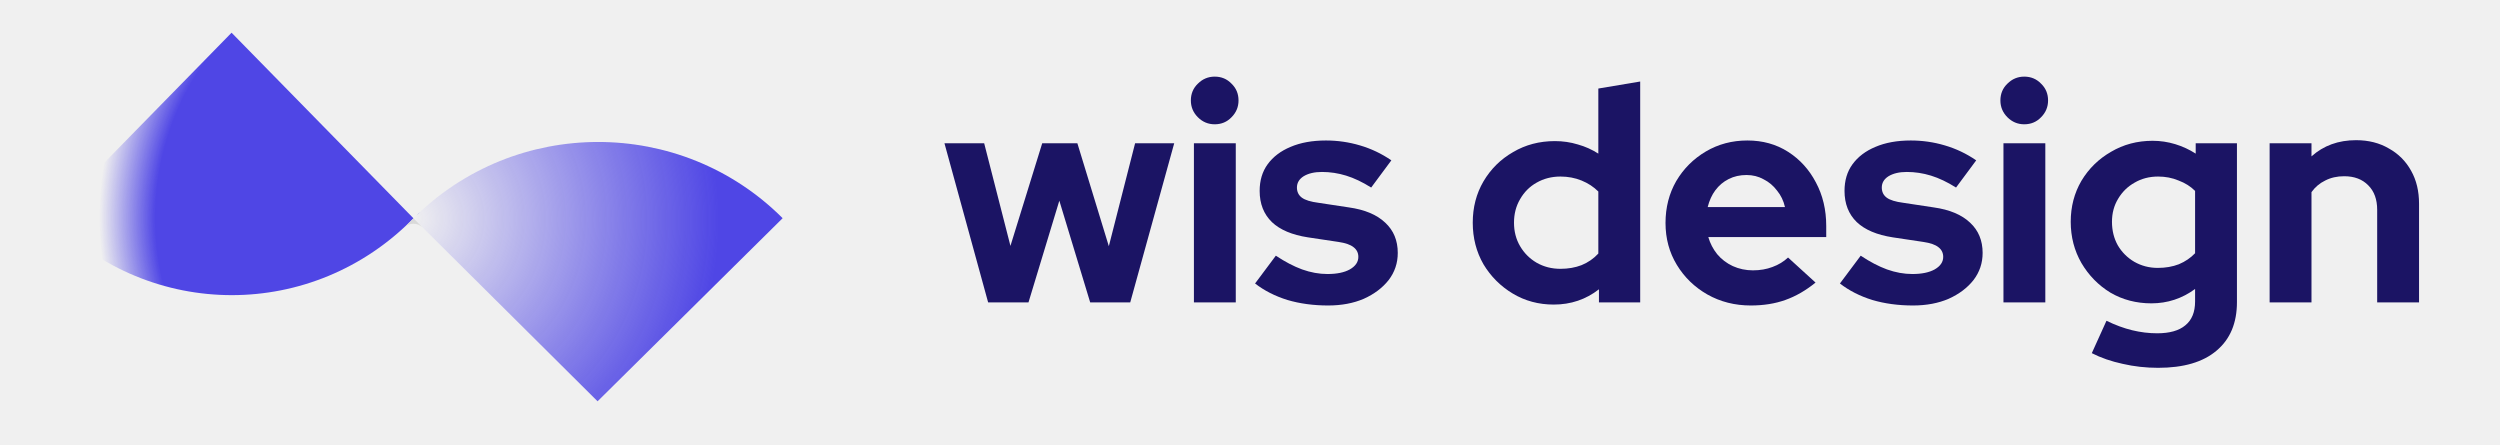
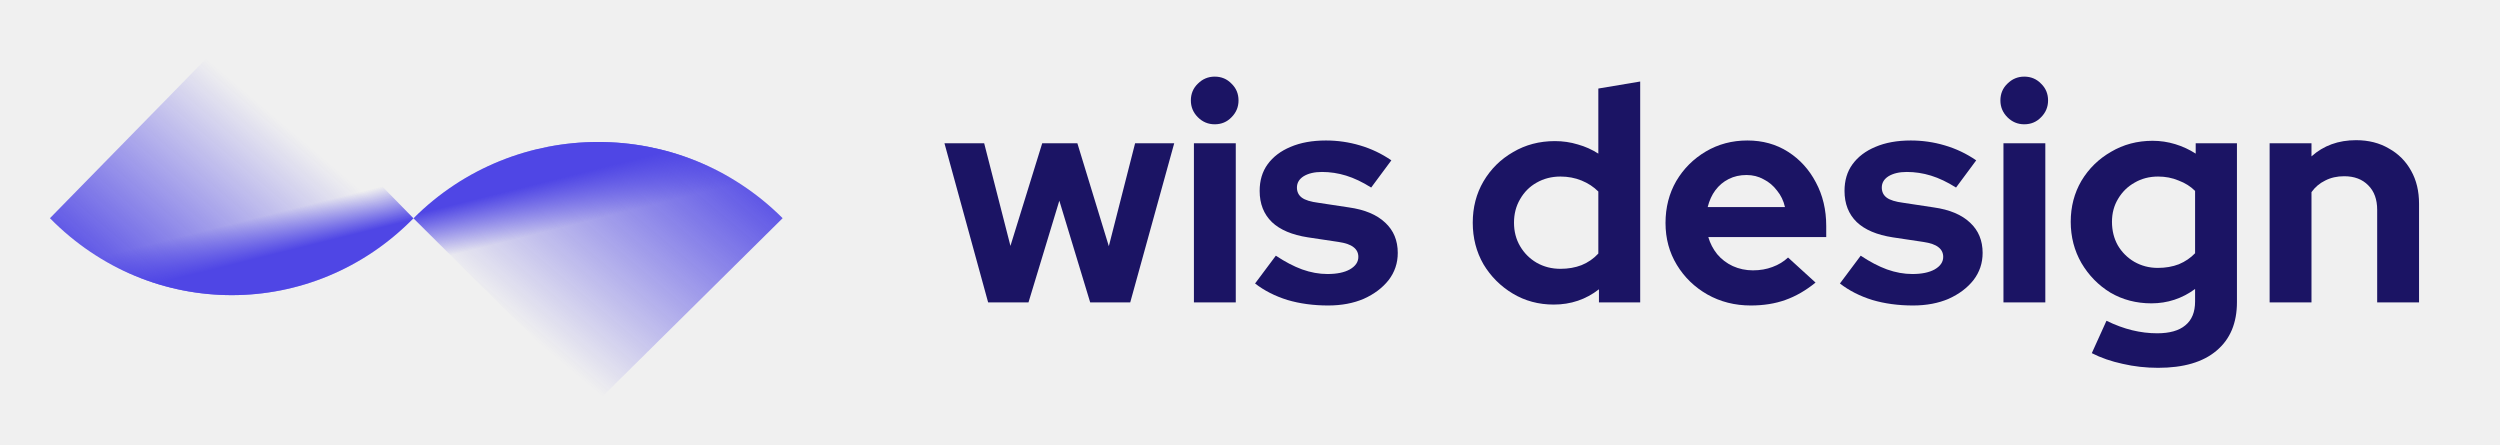
<svg xmlns="http://www.w3.org/2000/svg" width="180" height="32" viewBox="0 0 180 32" fill="none">
-   <g clip-path="url(#clip0_305_19629)">
-     <path d="M16.673 2.355L3.596 15.71C10.841 23.091 22.525 23.1 29.77 15.719L16.673 2.355Z" fill="url(#paint0_angular_305_19629)" />
-     <path d="M43.025 28.893L29.77 15.719C37.093 8.396 49.028 8.387 56.35 15.71L43.025 28.893Z" fill="url(#paint1_angular_305_19629)" />
-     <path d="M29.107 15.058L29.77 15.72L30.433 15.058C30.067 15.424 29.474 15.424 29.107 15.058Z" fill="url(#paint2_angular_305_19629)" />
-     <path fill-rule="evenodd" clip-rule="evenodd" d="M29.107 16.384L29.77 15.72L30.433 16.384C30.067 16.017 29.473 16.017 29.107 16.384Z" fill="#D9D9D9" />
-   </g>
+   <path d="M16.673 2.355L3.596 15.71C10.841 23.091 22.525 23.1 29.77 15.719L16.673 2.355Z" fill="url(#paint0_linear_399_46193)" />
+   <path d="M43.025 28.893L29.77 15.719C37.093 8.396 49.028 8.387 56.35 15.71L43.025 28.893Z" fill="url(#paint1_linear_399_46193)" />
+   <path d="M16.673 2.355L3.596 15.71C10.841 23.091 22.525 23.1 29.77 15.719L16.673 2.355Z" fill="url(#paint2_linear_399_46193)" />
+   <path d="M43.025 28.893L29.77 15.719C37.093 8.396 49.028 8.387 56.35 15.71L43.025 28.893Z" fill="url(#paint3_linear_399_46193)" />
  <path d="M71.146 21.775L68 10.313H70.86L72.752 17.705L75.04 10.313H77.57L79.836 17.727L81.728 10.313H84.544L81.376 21.775H78.494L76.272 14.449L74.05 21.775H71.146Z" fill="#1B1464" />
  <path d="M85.962 21.775V10.313H88.976V21.775H85.962ZM87.458 8.949C86.989 8.949 86.585 8.78 86.248 8.443C85.911 8.106 85.742 7.702 85.742 7.233C85.742 6.749 85.911 6.346 86.248 6.023C86.585 5.686 86.989 5.517 87.458 5.517C87.942 5.517 88.346 5.686 88.668 6.023C89.005 6.346 89.174 6.749 89.174 7.233C89.174 7.702 89.005 8.106 88.668 8.443C88.346 8.78 87.942 8.949 87.458 8.949Z" fill="#1B1464" />
  <path d="M95.623 21.995C94.567 21.995 93.592 21.863 92.697 21.599C91.803 21.32 91.025 20.924 90.365 20.411L91.861 18.409C92.521 18.849 93.152 19.179 93.753 19.399C94.369 19.619 94.978 19.729 95.579 19.729C96.254 19.729 96.789 19.619 97.185 19.399C97.596 19.164 97.801 18.864 97.801 18.497C97.801 18.204 97.684 17.969 97.449 17.793C97.229 17.617 96.87 17.492 96.371 17.419L94.171 17.089C93.027 16.913 92.162 16.546 91.575 15.989C90.989 15.417 90.695 14.669 90.695 13.745C90.695 12.997 90.886 12.359 91.267 11.831C91.663 11.288 92.213 10.87 92.917 10.577C93.636 10.269 94.487 10.115 95.469 10.115C96.305 10.115 97.119 10.232 97.911 10.467C98.718 10.702 99.473 11.061 100.177 11.545L98.725 13.503C98.095 13.107 97.493 12.821 96.921 12.645C96.349 12.469 95.77 12.381 95.183 12.381C94.641 12.381 94.201 12.484 93.863 12.689C93.541 12.894 93.379 13.166 93.379 13.503C93.379 13.811 93.497 14.053 93.731 14.229C93.966 14.405 94.369 14.53 94.941 14.603L97.119 14.933C98.263 15.094 99.136 15.461 99.737 16.033C100.339 16.59 100.639 17.316 100.639 18.211C100.639 18.944 100.419 19.597 99.979 20.169C99.539 20.726 98.945 21.174 98.197 21.511C97.449 21.834 96.591 21.995 95.623 21.995Z" fill="#1B1464" />
  <path d="M111.868 21.929C110.782 21.929 109.8 21.665 108.92 21.137C108.04 20.609 107.336 19.905 106.808 19.025C106.294 18.13 106.038 17.133 106.038 16.033C106.038 14.933 106.294 13.943 106.808 13.063C107.336 12.168 108.047 11.464 108.942 10.951C109.836 10.423 110.841 10.159 111.956 10.159C112.528 10.159 113.078 10.24 113.606 10.401C114.134 10.548 114.625 10.768 115.08 11.061V6.375L118.094 5.869V21.775H115.124V20.829C114.185 21.562 113.1 21.929 111.868 21.929ZM112.352 19.355C112.909 19.355 113.415 19.267 113.87 19.091C114.339 18.9 114.742 18.622 115.08 18.255V13.789C114.742 13.452 114.339 13.188 113.87 12.997C113.4 12.806 112.894 12.711 112.352 12.711C111.721 12.711 111.149 12.858 110.636 13.151C110.137 13.43 109.741 13.826 109.448 14.339C109.154 14.838 109.008 15.402 109.008 16.033C109.008 16.664 109.154 17.228 109.448 17.727C109.741 18.226 110.137 18.622 110.636 18.915C111.149 19.208 111.721 19.355 112.352 19.355Z" fill="#1B1464" />
  <path d="M126.055 21.995C124.911 21.995 123.869 21.731 122.931 21.203C122.007 20.675 121.273 19.964 120.731 19.069C120.188 18.174 119.917 17.17 119.917 16.055C119.917 14.94 120.173 13.936 120.687 13.041C121.215 12.146 121.926 11.435 122.821 10.907C123.715 10.379 124.713 10.115 125.813 10.115C126.913 10.115 127.888 10.386 128.739 10.929C129.589 11.472 130.257 12.205 130.741 13.129C131.239 14.053 131.489 15.102 131.489 16.275V17.067H122.997C123.129 17.522 123.341 17.932 123.635 18.299C123.943 18.666 124.317 18.952 124.757 19.157C125.211 19.362 125.695 19.465 126.209 19.465C126.722 19.465 127.191 19.384 127.617 19.223C128.057 19.062 128.431 18.834 128.739 18.541L130.719 20.345C130.015 20.917 129.289 21.335 128.541 21.599C127.807 21.863 126.979 21.995 126.055 21.995ZM122.953 14.911H128.519C128.416 14.456 128.225 14.06 127.947 13.723C127.683 13.371 127.36 13.1 126.979 12.909C126.612 12.704 126.201 12.601 125.747 12.601C125.277 12.601 124.852 12.696 124.471 12.887C124.089 13.078 123.767 13.349 123.503 13.701C123.253 14.038 123.07 14.442 122.953 14.911Z" fill="#1B1464" />
  <path d="M137.733 21.995C136.677 21.995 135.701 21.863 134.807 21.599C133.912 21.32 133.135 20.924 132.475 20.411L133.971 18.409C134.631 18.849 135.261 19.179 135.863 19.399C136.479 19.619 137.087 19.729 137.689 19.729C138.363 19.729 138.899 19.619 139.295 19.399C139.705 19.164 139.911 18.864 139.911 18.497C139.911 18.204 139.793 17.969 139.559 17.793C139.339 17.617 138.979 17.492 138.481 17.419L136.281 17.089C135.137 16.913 134.271 16.546 133.685 15.989C133.098 15.417 132.805 14.669 132.805 13.745C132.805 12.997 132.995 12.359 133.377 11.831C133.773 11.288 134.323 10.87 135.027 10.577C135.745 10.269 136.596 10.115 137.579 10.115C138.415 10.115 139.229 10.232 140.021 10.467C140.827 10.702 141.583 11.061 142.287 11.545L140.835 13.503C140.204 13.107 139.603 12.821 139.031 12.645C138.459 12.469 137.879 12.381 137.293 12.381C136.75 12.381 136.31 12.484 135.973 12.689C135.65 12.894 135.489 13.166 135.489 13.503C135.489 13.811 135.606 14.053 135.841 14.229C136.075 14.405 136.479 14.53 137.051 14.603L139.229 14.933C140.373 15.094 141.245 15.461 141.847 16.033C142.448 16.59 142.749 17.316 142.749 18.211C142.749 18.944 142.529 19.597 142.089 20.169C141.649 20.726 141.055 21.174 140.307 21.511C139.559 21.834 138.701 21.995 137.733 21.995Z" fill="#1B1464" />
  <path d="M144.249 21.775V10.313H147.263V21.775H144.249ZM145.745 8.949C145.276 8.949 144.873 8.78 144.535 8.443C144.198 8.106 144.029 7.702 144.029 7.233C144.029 6.749 144.198 6.346 144.535 6.023C144.873 5.686 145.276 5.517 145.745 5.517C146.229 5.517 146.633 5.686 146.955 6.023C147.293 6.346 147.461 6.749 147.461 7.233C147.461 7.702 147.293 8.106 146.955 8.443C146.633 8.78 146.229 8.949 145.745 8.949Z" fill="#1B1464" />
  <path d="M155.384 26.483C154.504 26.483 153.654 26.388 152.832 26.197C152.011 26.021 151.27 25.764 150.61 25.427L151.666 23.095C152.297 23.403 152.913 23.63 153.514 23.777C154.116 23.924 154.717 23.997 155.318 23.997C156.213 23.997 156.888 23.806 157.342 23.425C157.812 23.044 158.046 22.472 158.046 21.709V20.807C157.108 21.496 156.059 21.841 154.9 21.841C153.815 21.841 152.832 21.584 151.952 21.071C151.087 20.543 150.39 19.832 149.862 18.937C149.349 18.042 149.092 17.052 149.092 15.967C149.092 14.882 149.349 13.899 149.862 13.019C150.39 12.139 151.102 11.442 151.996 10.929C152.891 10.401 153.888 10.137 154.988 10.137C155.546 10.137 156.088 10.218 156.616 10.379C157.144 10.54 157.636 10.768 158.09 11.061V10.313H161.06V21.753C161.06 23.264 160.569 24.43 159.586 25.251C158.618 26.072 157.218 26.483 155.384 26.483ZM155.362 19.289C155.92 19.289 156.426 19.201 156.88 19.025C157.335 18.834 157.724 18.57 158.046 18.233V13.745C157.724 13.422 157.328 13.173 156.858 12.997C156.404 12.806 155.912 12.711 155.384 12.711C154.754 12.711 154.189 12.858 153.69 13.151C153.192 13.43 152.796 13.818 152.502 14.317C152.209 14.801 152.062 15.351 152.062 15.967C152.062 16.598 152.202 17.162 152.48 17.661C152.774 18.16 153.17 18.556 153.668 18.849C154.182 19.142 154.746 19.289 155.362 19.289Z" fill="#1B1464" />
  <path d="M163.413 21.775V10.313H166.427V11.259C167.293 10.482 168.363 10.093 169.639 10.093C170.534 10.093 171.319 10.291 171.993 10.687C172.683 11.068 173.218 11.604 173.599 12.293C173.981 12.968 174.171 13.76 174.171 14.669V21.775H171.157V15.109C171.157 14.361 170.945 13.774 170.519 13.349C170.094 12.909 169.515 12.689 168.781 12.689C168.268 12.689 167.813 12.792 167.417 12.997C167.021 13.188 166.691 13.466 166.427 13.833V21.775H163.413Z" fill="#1B1464" />
  <defs>
-     <radialGradient id="paint0_angular_305_19629" cx="0" cy="0" r="1" gradientUnits="userSpaceOnUse" gradientTransform="translate(29.7703 15.7188) rotate(-89.5464) scale(26.6648 25.9763)">
-       <stop offset="0.716" stop-color="#4F46E5" />
+     <linearGradient id="paint0_linear_399_46193" x1="7.5" y1="28" x2="24.5" y2="8" gradientUnits="userSpaceOnUse">
+       <stop offset="0.176" stop-color="#4F46E5" />
      <stop offset="0.872" stop-color="#4F46E5" stop-opacity="0" />
-     </radialGradient>
-     <radialGradient id="paint1_angular_305_19629" cx="0" cy="0" r="1" gradientUnits="userSpaceOnUse" gradientTransform="translate(29.7703 15.7188) rotate(45.2418) scale(26.0852 25.9201)">
-       <stop stop-color="#4F46E5" stop-opacity="0" />
-       <stop offset="0.845" stop-color="#4F46E5" />
-     </radialGradient>
-     <radialGradient id="paint2_angular_305_19629" cx="0" cy="0" r="1" gradientUnits="userSpaceOnUse" gradientTransform="translate(30.4332 15.5265) rotate(-106.509) scale(0.357437 0.502719)">
-       <stop offset="0.716" stop-color="#4F46E5" />
+     </linearGradient>
+     <linearGradient id="paint1_linear_399_46193" x1="54" y1="6" x2="38.5" y2="24.5" gradientUnits="userSpaceOnUse">
+       <stop offset="0.155" stop-color="#4F46E5" />
+       <stop offset="1" stop-color="#4F46E5" stop-opacity="0" />
+     </linearGradient>
+     <linearGradient id="paint2_linear_399_46193" x1="26" y1="17.5" x2="25" y2="13.5" gradientUnits="userSpaceOnUse">
+       <stop offset="0.176" stop-color="#4F46E5" />
      <stop offset="0.872" stop-color="#4F46E5" stop-opacity="0" />
-     </radialGradient>
-     <clipPath id="clip0_305_19629">
-       <rect width="60" height="32" fill="white" />
-     </clipPath>
+     </linearGradient>
+     <linearGradient id="paint3_linear_399_46193" x1="35" y1="13.5" x2="36" y2="17.5" gradientUnits="userSpaceOnUse">
+       <stop offset="0.155" stop-color="#4F46E5" />
+       <stop offset="1" stop-color="#4F46E5" stop-opacity="0" />
+     </linearGradient>
  </defs>
</svg>
